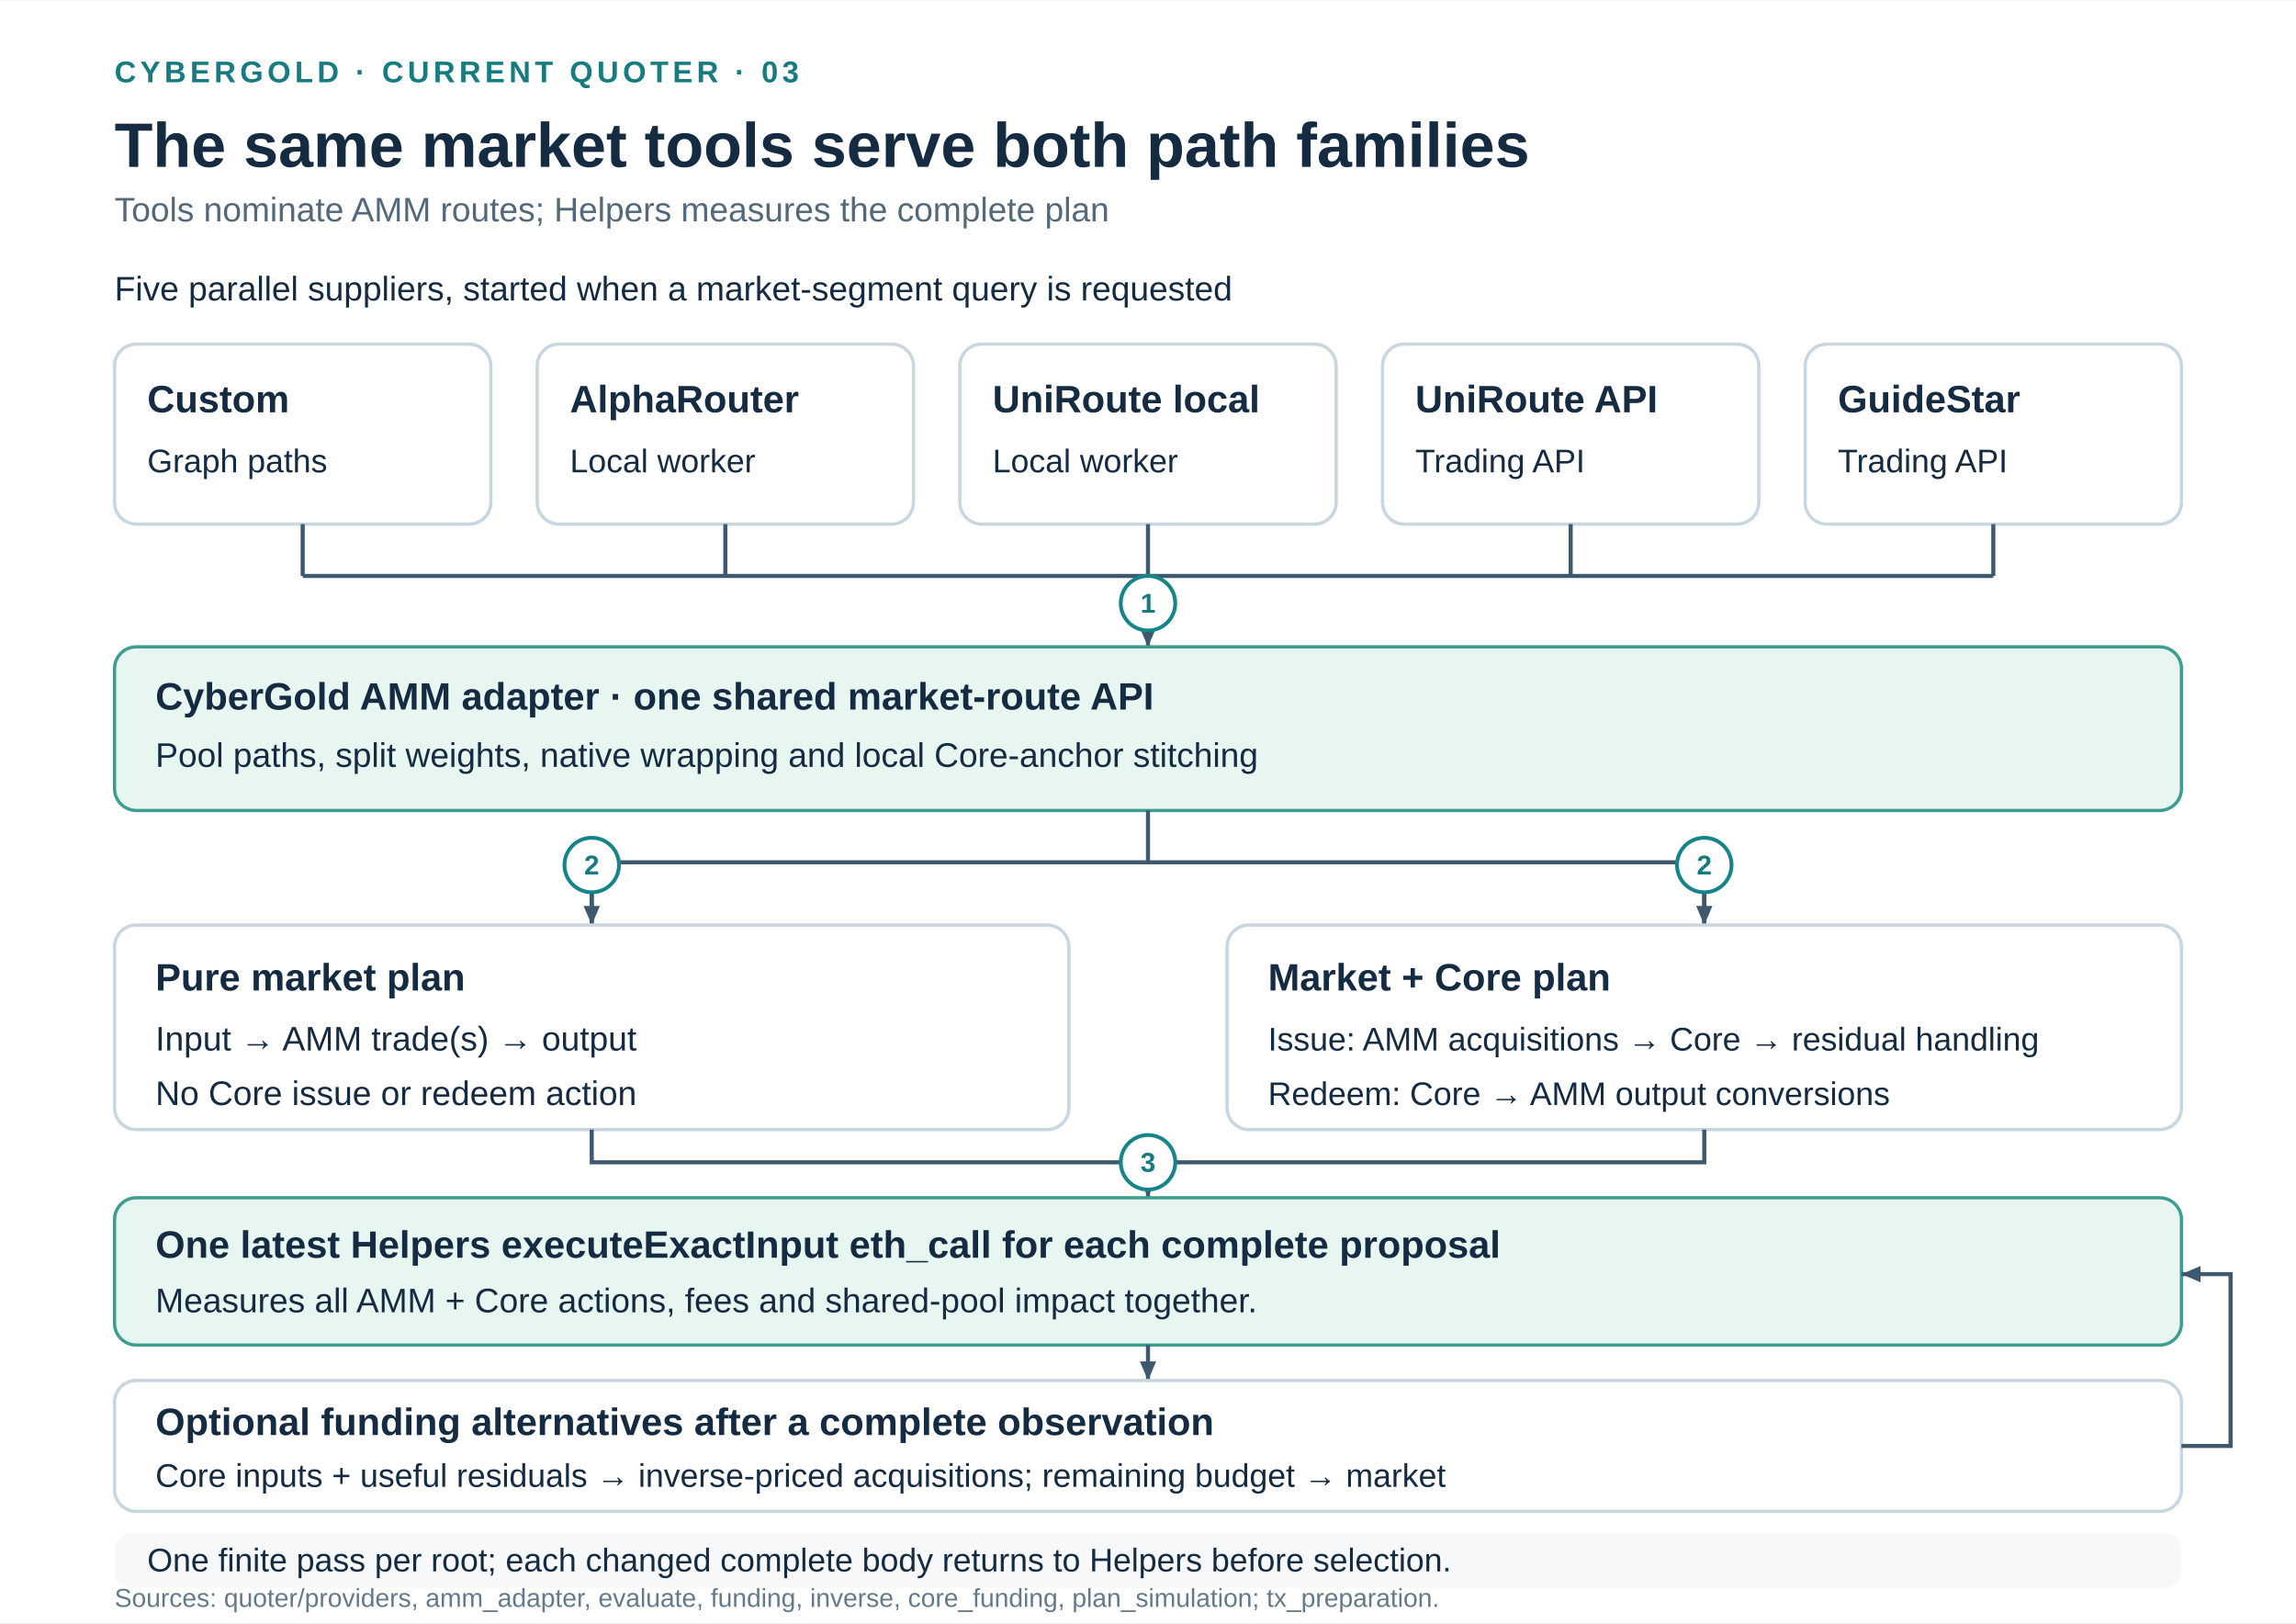
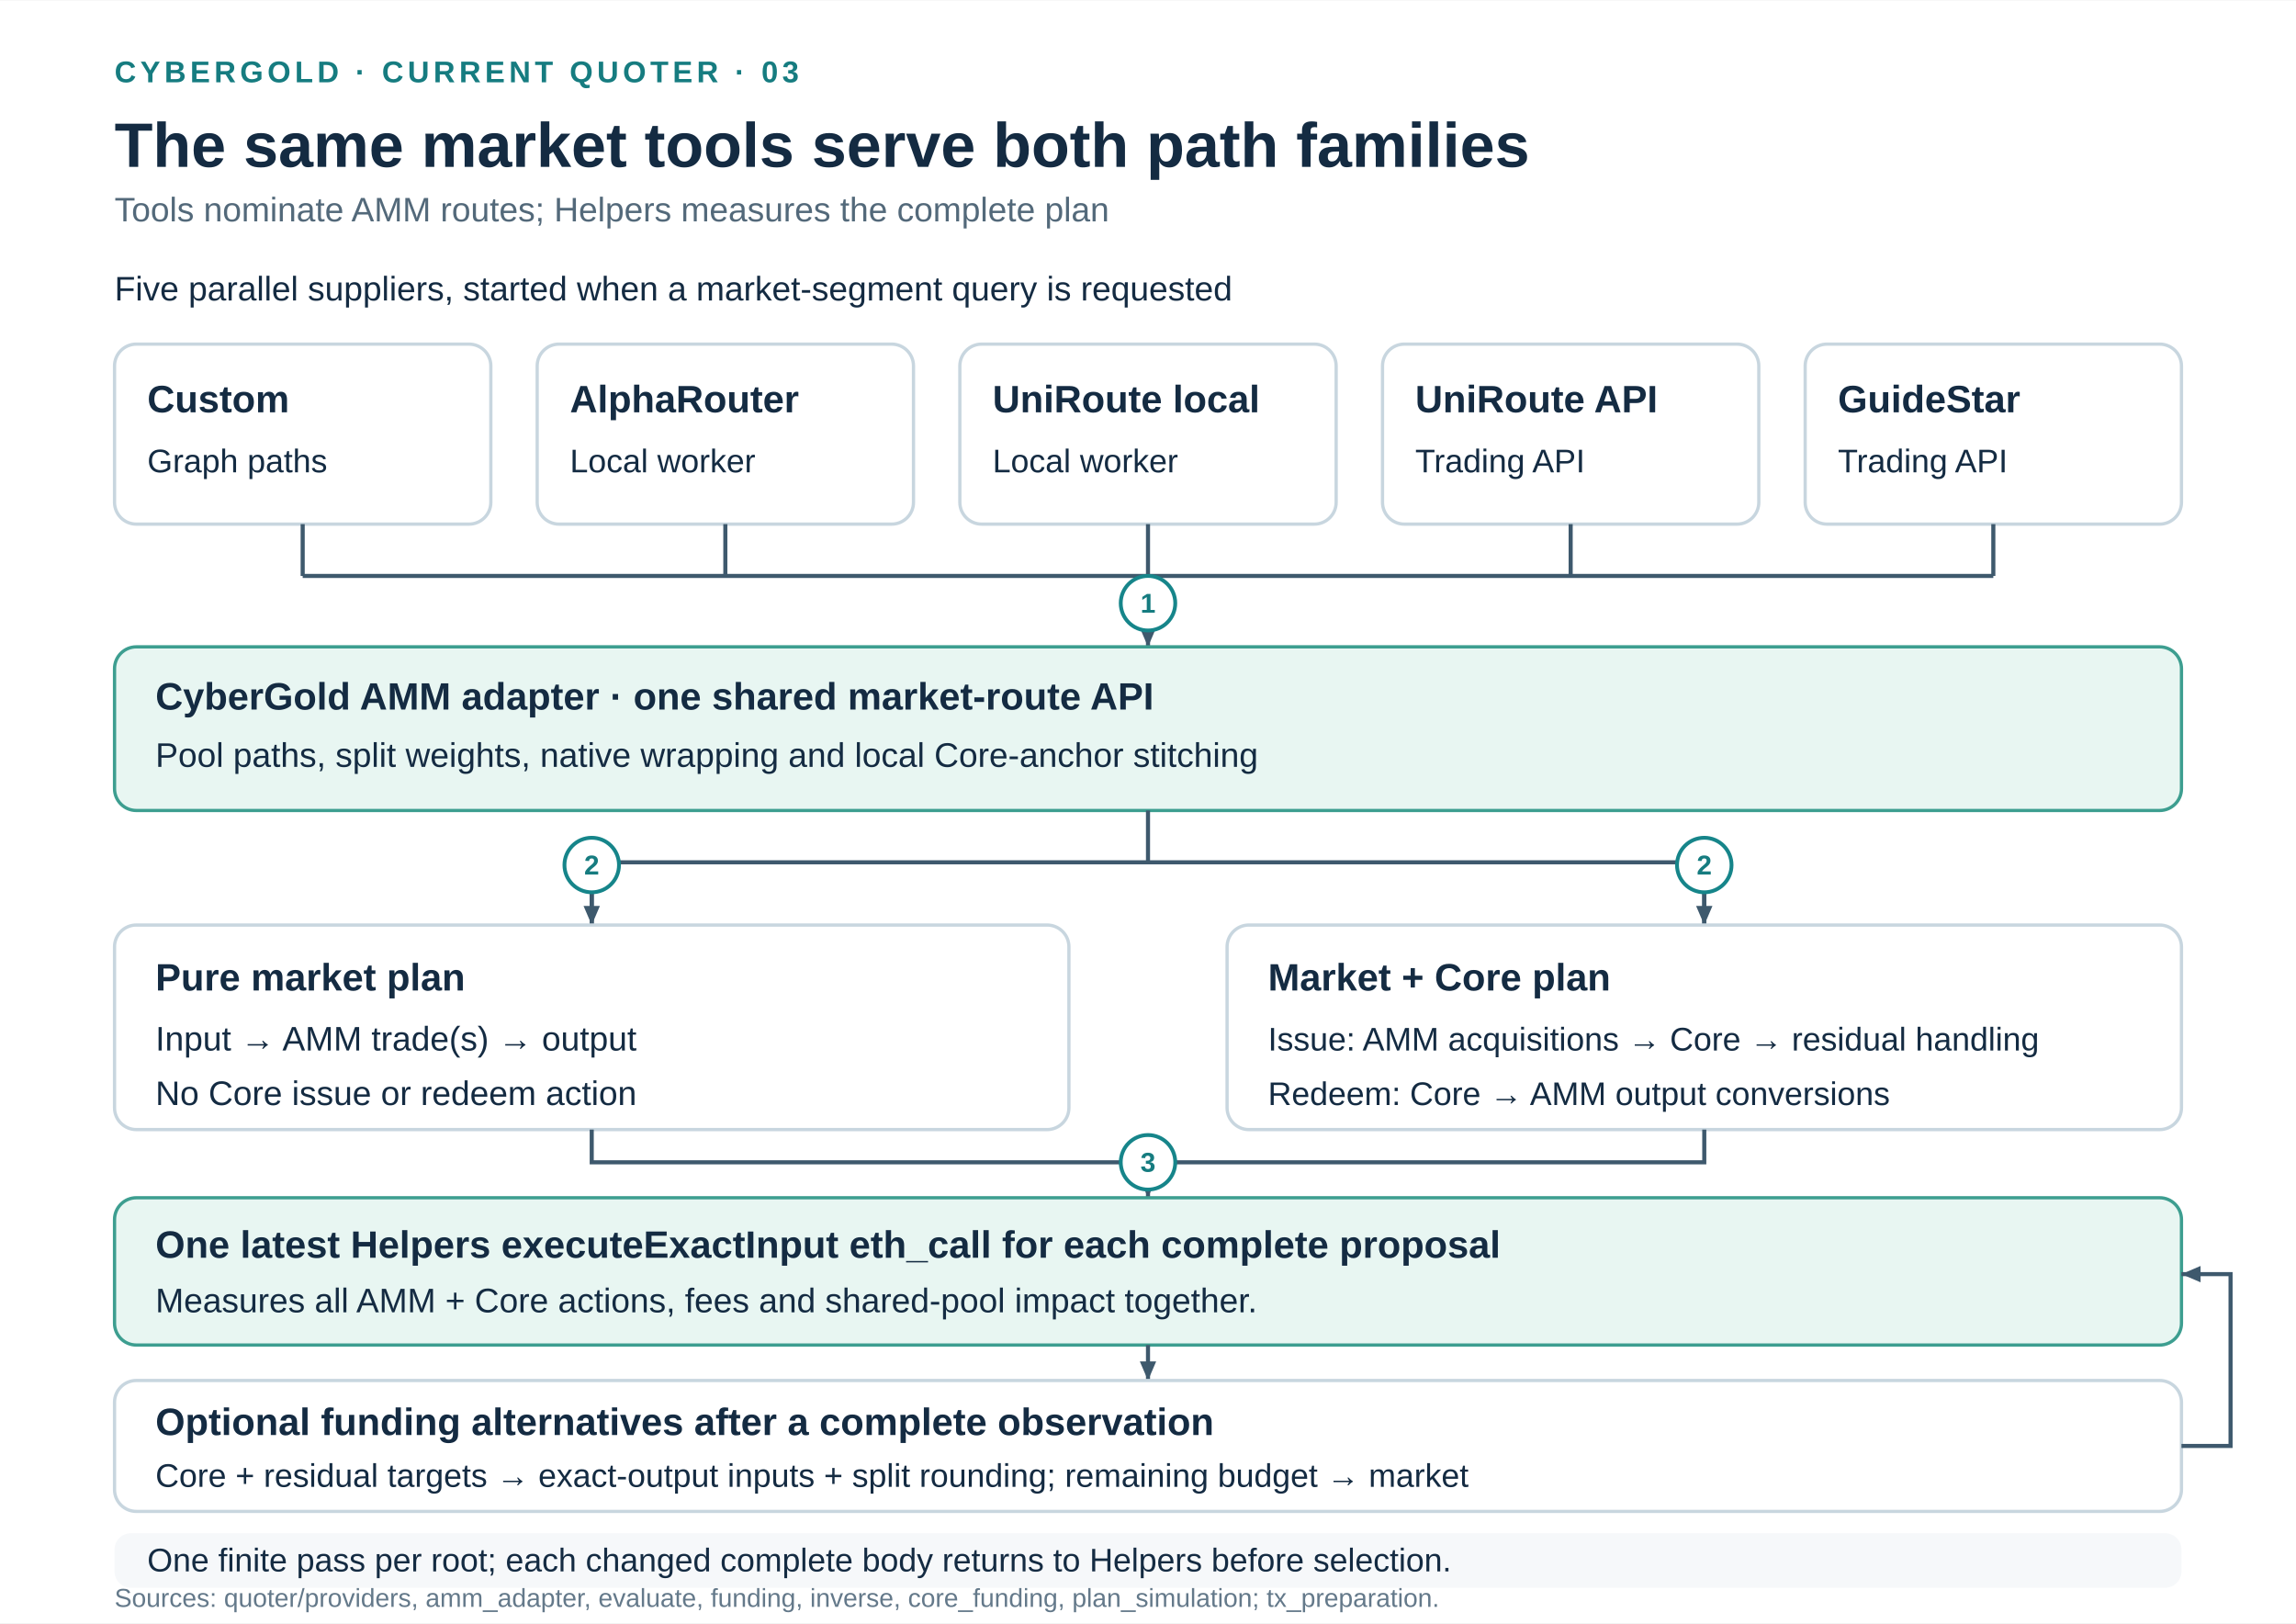
<svg xmlns="http://www.w3.org/2000/svg" width="297mm" height="210mm" viewBox="0 0 842 595" role="img" aria-labelledby="title desc">
  <defs>
    <marker id="arrow" markerWidth="8" markerHeight="8" refX="7" refY="4" orient="auto">
      <path d="M0 0 L8 4 L0 8 Z" fill="#3e596d" />
    </marker>
    <style>
    text{font-family:Arial,Helvetica,sans-serif;fill:#142b42}
    .eyebrow{font-size:11px;font-weight:700;letter-spacing:1.5px;fill:#167c80}
    .title{font-size:23px;font-weight:700}
    .subtitle{font-size:12.5px;fill:#53697a}
    .lane-label{font-size:10px;font-weight:700;letter-spacing:1.2px;fill:#53697a}
    .node{fill:#fff;stroke:#c8d6df;stroke-width:1.2}
    .fresh{fill:#e8f6f2;stroke:#3d9e90;stroke-width:1.2}
    .heading{font-size:14px;font-weight:700}
    .body{font-size:12px}
    .body-large{font-size:12.5px}
    .muted{fill:#53697a}
    .line{fill:none;stroke:#3e596d;stroke-width:1.5}
    .bus{fill:none;stroke:#3e596d;stroke-width:1.5}
    .dashed{fill:none;stroke:#8a9cab;stroke-width:1.3;stroke-dasharray:4 4}
    .step{fill:#fff;stroke:#16858a;stroke-width:1.4}
    .step-text{font-size:10px;font-weight:700;fill:#167c80;text-anchor:middle;dominant-baseline:central}
    .source{font-size:9.5px;fill:#64798a}
  </style>
  </defs>
  <rect width="842" height="595" fill="#fff" />
  <text x="42" y="30" class="eyebrow">CYBERGOLD · CURRENT QUOTER · 03</text>
  <text x="42" y="61" class="title">The same market tools serve both path families</text>
  <text x="42" y="81" class="subtitle">Tools nominate AMM routes; Helpers measures the complete plan</text>
  <text x="42" y="110" class="body-large">Five parallel suppliers, started when a market-segment query is requested</text>
  <rect x="42" y="126" width="138" height="66" rx="8" class="node" />
  <text x="54" y="151" class="heading">Custom</text>
  <text x="54" y="173" class="body">Graph paths</text>
  <path d="M111 192 V211" class="bus" />
  <rect x="197" y="126" width="138" height="66" rx="8" class="node" />
  <text x="209" y="151" class="heading">AlphaRouter</text>
  <text x="209" y="173" class="body">Local worker</text>
  <path d="M266 192 V211" class="bus" />
  <rect x="352" y="126" width="138" height="66" rx="8" class="node" />
  <text x="364" y="151" class="heading">UniRoute local</text>
  <text x="364" y="173" class="body">Local worker</text>
  <path d="M421 192 V211" class="bus" />
  <rect x="507" y="126" width="138" height="66" rx="8" class="node" />
  <text x="519" y="151" class="heading">UniRoute API</text>
  <text x="519" y="173" class="body">Trading API</text>
  <path d="M576 192 V211" class="bus" />
  <rect x="662" y="126" width="138" height="66" rx="8" class="node" />
  <text x="674" y="151" class="heading">GuideStar</text>
  <text x="674" y="173" class="body">Trading API</text>
  <path d="M731 192 V211" class="bus" />
  <path d="M111 211 H731" class="bus" />
  <path d="M421 211 V237" class="line" />
  <polygon points="421.00,237.00 418.00,230.00 424.00,230.00" fill="#3e596d" />
  <circle cx="421" cy="221" r="10" class="step" />
  <text x="421" y="221" class="step-text">1</text>
  <rect x="42" y="237" width="758" height="60" rx="8" class="fresh" />
  <text x="57" y="260" class="heading">CyberGold AMM adapter · one shared market-route API</text>
  <text x="57" y="281" class="body-large">Pool paths, split weights, native wrapping and local Core-anchor stitching</text>
  <path d="M421 297 V316 H217 V339 M421 316 H625 V339" class="bus" />
  <path d="M217 327 V339" class="line" />
  <polygon points="217.00,339.00 214.00,332.00 220.00,332.00" fill="#3e596d" />
  <circle cx="217" cy="317" r="10" class="step" />
  <text x="217" y="317" class="step-text">2</text>
  <path d="M625 327 V339" class="line" />
  <polygon points="625.00,339.00 622.00,332.00 628.00,332.00" fill="#3e596d" />
  <circle cx="625" cy="317" r="10" class="step" />
  <text x="625" y="317" class="step-text">2</text>
  <rect x="42" y="339" width="350" height="75" rx="8" class="node" />
  <text x="57" y="363" class="heading">Pure market plan</text>
  <text x="57" y="385" class="body-large">Input → AMM trade(s) → output</text>
  <text x="57" y="405" class="body-large">No Core issue or redeem action</text>
  <rect x="450" y="339" width="350" height="75" rx="8" class="node" />
  <text x="465" y="363" class="heading">Market + Core plan</text>
  <text x="465" y="385" class="body">Issue: AMM acquisitions → Core → residual handling</text>
  <text x="465" y="405" class="body">Redeem: Core → AMM output conversions</text>
  <path d="M217 414 V426 H625 V414" class="bus" />
  <path d="M421 426 V439" class="line" />
  <polygon points="421,439 418,432 424,432" fill="#3e596d" />
  <circle cx="421" cy="426" r="10" class="step" />
  <text x="421" y="426" class="step-text">3</text>
  <rect x="42" y="439" width="758" height="54" rx="8" class="fresh" />
  <text x="57" y="461" class="heading">One latest Helpers executeExactInput eth_call for each complete proposal</text>
  <text x="57" y="481" class="body-large">Measures all AMM + Core actions, fees and shared-pool impact together.</text>
  <path d="M421 493 V506" class="line" />
  <polygon points="421,506 418,499 424,499" fill="#3e596d" />
  <rect x="42" y="506" width="758" height="48" rx="8" class="node" />
  <text x="57" y="526" class="heading">Optional funding alternatives after a complete observation</text>
-   <text x="57" y="545" class="body">Core inputs + useful residuals → inverse-priced acquisitions; remaining budget → market</text>
+   <text x="57" y="545" class="body">Core + residual targets → exact-output inputs + split rounding; remaining budget → market</text>
  <path d="M800 530 H818 V467 H800" class="line" />
  <polygon points="800,467 807,464 807,470" fill="#3e596d" />
  <rect x="42" y="562" width="758" height="20" rx="6" fill="#f6f8fa" />
  <text x="54" y="576" class="body">One finite pass per root; each changed complete body returns to Helpers before selection.</text>
  <text x="42" y="589" class="source">Sources: quoter/providers, amm_adapter, evaluate, funding, inverse, core_funding, plan_simulation; tx_preparation.</text>
</svg>
